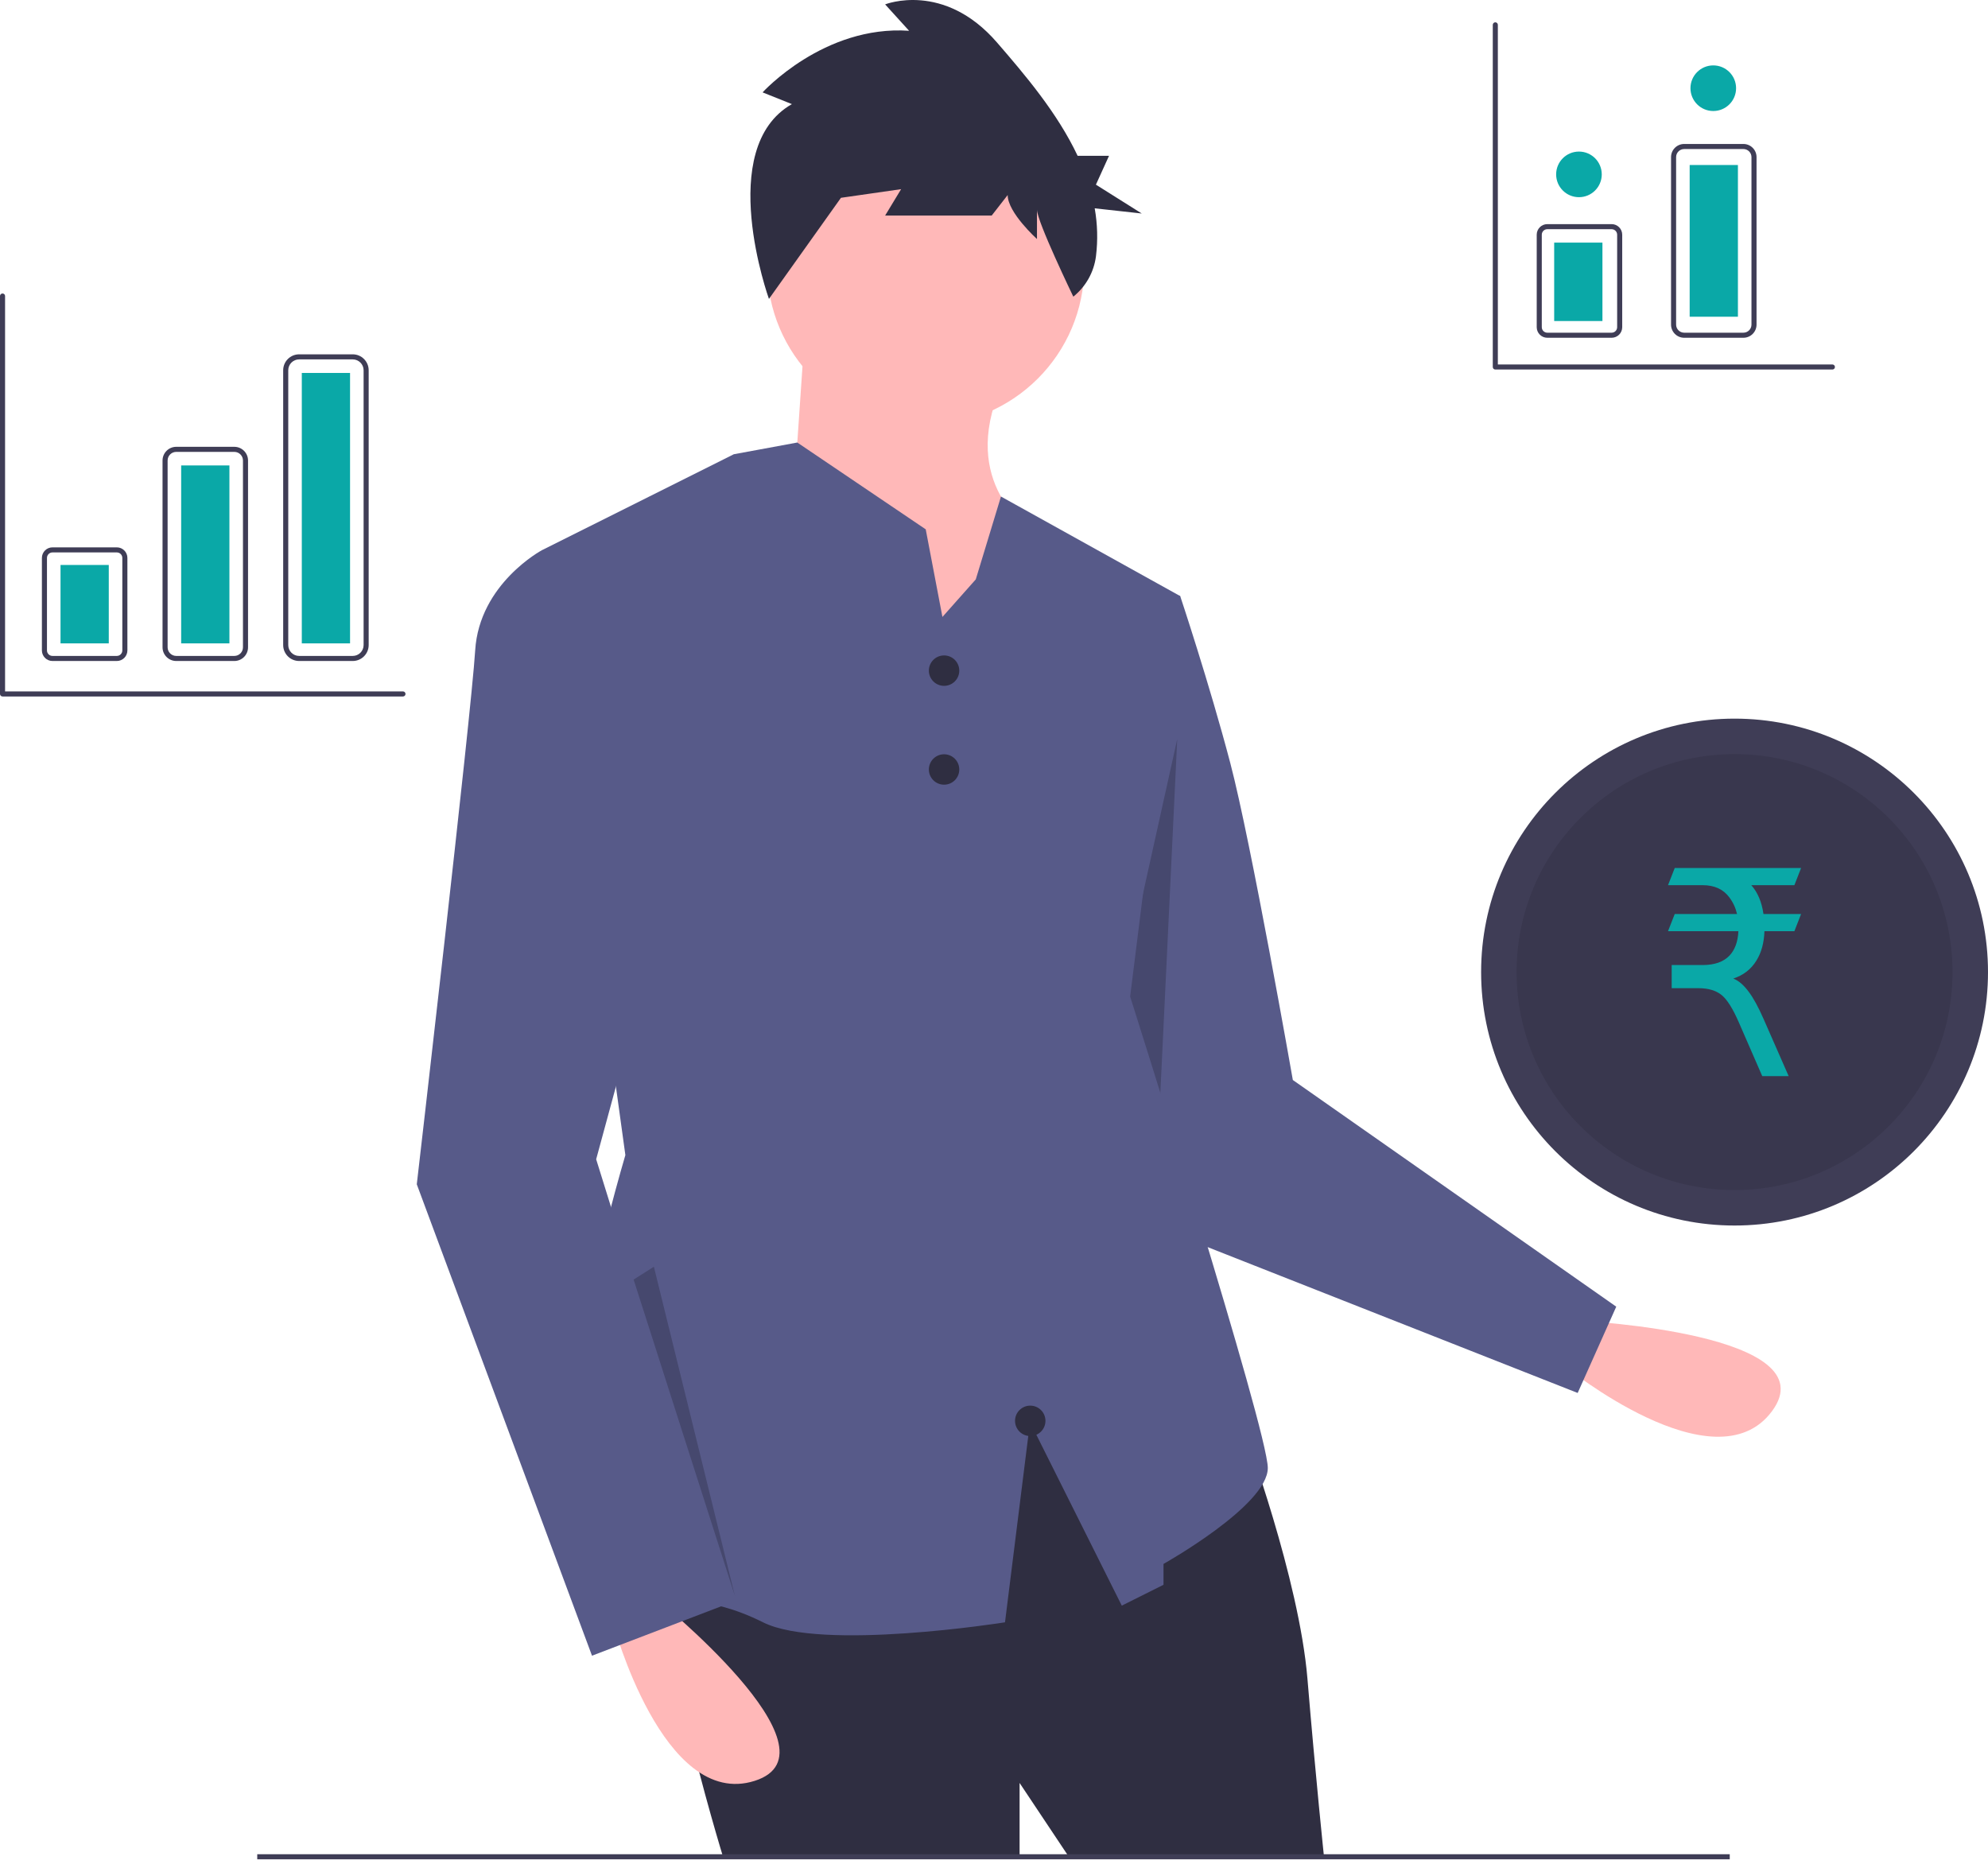
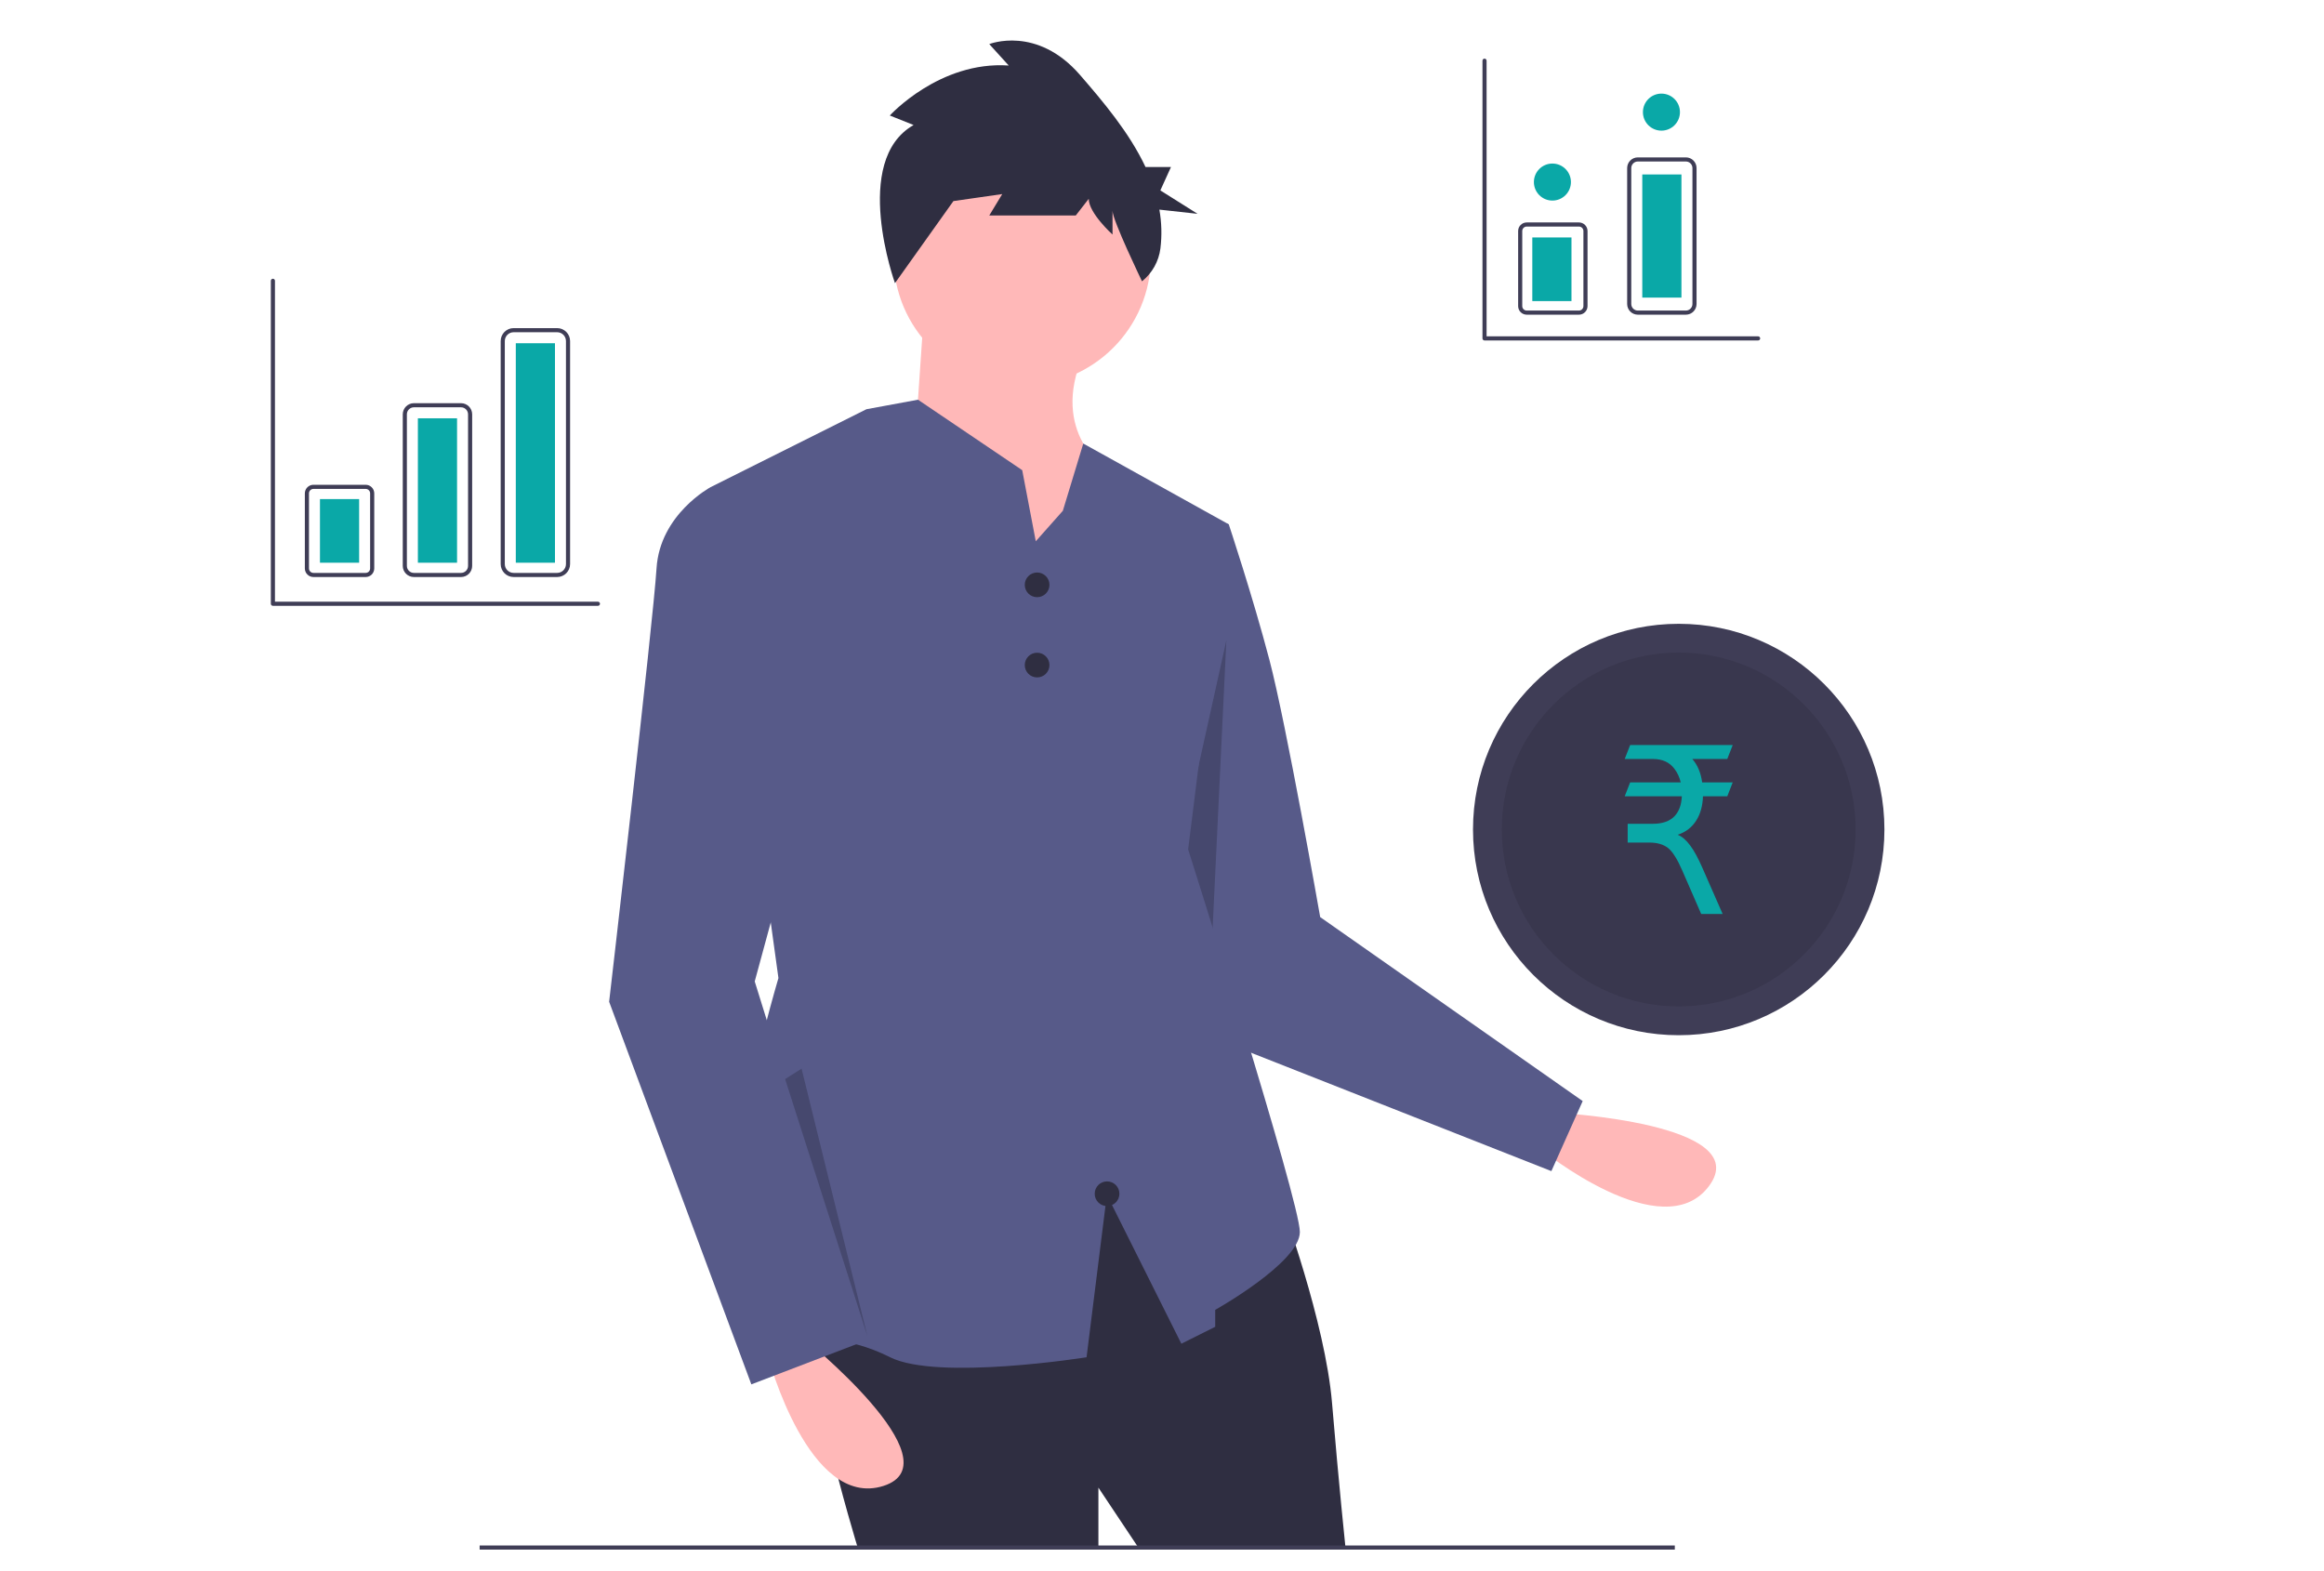
- <svg xmlns="http://www.w3.org/2000/svg" id="aadec279-818b-408a-a9a2-133d1084e5d4" data-name="Layer 1" width="784.398" height="733.607" viewBox="0 0 784.398 733.607" version="1.1">
+ <svg xmlns="http://www.w3.org/2000/svg" id="aadec279-818b-408a-a9a2-133d1084e5d4" data-name="Layer 1" width="784.398" height="530" viewBox="0 0 784.398 530" version="1.1">
  <defs id="defs71">
    <rect x="1020.337" y="204.842" width="50.357" height="136.463" id="rect1469" />
  </defs>
-   <path d="M832.546,604.415s97.041,5.017,74.438,35.565-81.995-17.92-81.995-17.92Z" transform="translate(-207.8012 -83.1967)" fill="#ffb8b8" id="path4" />
-   <path d="M653.717,313.448l19.752,4.938s11.522,34.566,19.752,65.84S717.911,509.323,717.911,509.323L845.521,598.756,830.301,632.803l-170-67L622.443,417.147Z" transform="translate(-207.8012 -83.1967)" fill="#575a89" id="path6" />
-   <polygon points="464.5 291.607 457.138 445.772 472.5 491.607 427.5 458.607 464.5 291.607" opacity="0.2" id="polygon8" />
-   <path d="M698.982,648.411s21.398,57.61,24.69,97.114,6.584,70.778,6.584,70.778H629.85l-19.752-29.628V816.303H493.231S460.311,709.313,473.479,696.145s138.265-69.132,138.265-69.132Z" transform="translate(-207.8012 -83.1967)" fill="#2f2e41" id="path10" />
-   <rect x="101.5" y="731.607" width="581" height="2" fill="#3f3d56" id="rect12" />
-   <circle cx="365.261" cy="105.155" r="62.548" fill="#ffb8b8" id="circle14" />
-   <path d="M525.328,214.688l-4.938,72.424,62.548,83.946L614.213,292.05s-27.982-18.106-11.522-55.964Z" transform="translate(-207.8012 -83.1967)" fill="#ffb8b8" id="path16" />
-   <path d="M708.031,662.4c0,14.82-41.15,37.86-41.15,37.86v8.23l-16.46,8.23-36.21-72.42-9.87,79s-72.43,11.53-95.47,0c-23.05-11.52-34.57-6.58-67.49-18.1s13.17-166.25,13.17-166.25l-32.92-238.67,71.92-35.96,3.79-1.9,9.89-1.82,15.16-2.8,50.67,34.25,4.08,21.4,2.51,13.17,13.16-14.82,9.94-32.69,70.72,39.28-19.75,158.01S708.031,647.59,708.031,662.4Z" transform="translate(-207.8012 -83.1967)" fill="#575a89" id="path18" />
-   <path d="M466.072,713.428s75.716,60.902,39.504,72.424-55.964-62.548-55.964-62.548Z" transform="translate(-207.8012 -83.1967)" fill="#ffb8b8" id="path20" />
-   <path d="M438.09,303.572l-16.46-3.292s-24.69,13.168-26.336,39.504-23.044,210.689-23.044,210.689l69.132,185.999,55.964-21.398L443.028,540.597,484.178,389.164Z" transform="translate(-207.8012 -83.1967)" fill="#575a89" id="path22" />
-   <circle cx="372.5" cy="264.607" r="6" fill="#2f2e41" id="circle24" />
-   <circle cx="372.5" cy="303.607" r="6" fill="#2f2e41" id="circle26" />
-   <circle cx="406.5" cy="560.607" r="6" fill="#2f2e41" id="circle28" />
-   <path d="M520.254,124.274l-11.562-4.629S532.867,93.028,566.503,95.343L557.043,84.928s23.125-9.258,44.147,15.044c11.051,12.775,23.837,27.791,31.808,44.707h12.383l-5.168,11.379,18.088,11.379-18.566-2.044a63.589,63.589,0,0,1,.504,18.875,24.421,24.421,0,0,1-8.943,15.976h0S616.957,170.563,616.957,165.934v11.572s-11.562-10.415-11.562-17.358l-6.307,8.101H557.043l6.307-10.415L539.174,161.305l9.46-12.73-37.431,52.565S489.771,141.632,520.254,124.274Z" transform="translate(-207.8012 -83.1967)" fill="#2f2e41" id="path30" />
-   <circle cx="684.398" cy="383.545" r="100" fill="#3f3d56" id="circle32" />
-   <circle cx="684.398" cy="383.545" r="86" opacity="0.1" id="circle34" />
-   <polygon points="250.005 504.87 290 629.803 258 499.803 250.005 504.87" opacity="0.2" id="polygon38" />
-   <path d="M253.894,344H228.508a4.178,4.178,0,0,1-4.173-4.173V303.334a4.178,4.178,0,0,1,4.173-4.173h25.387a4.178,4.178,0,0,1,4.173,4.173v36.493A4.178,4.178,0,0,1,253.894,344Zm-25.387-42.84a2.176,2.176,0,0,0-2.173,2.173v36.493A2.176,2.176,0,0,0,228.508,342h25.387a2.176,2.176,0,0,0,2.173-2.173V303.334a2.176,2.176,0,0,0-2.173-2.173Z" transform="translate(-207.8012 -83.1967)" fill="#3f3d56" id="path40" />
-   <path d="M300.264,344H277.338a5.41,5.41,0,0,1-5.404-5.404V264.897a5.41,5.41,0,0,1,5.404-5.404h22.926a5.41,5.41,0,0,1,5.404,5.404v73.699A5.41,5.41,0,0,1,300.264,344Zm-22.926-82.507a3.408,3.408,0,0,0-3.404,3.404v73.699A3.408,3.408,0,0,0,277.338,342h22.926a3.408,3.408,0,0,0,3.404-3.404V264.897a3.408,3.408,0,0,0-3.404-3.404Z" transform="translate(-207.8012 -83.1967)" fill="#3f3d56" id="path42" />
-   <path d="M346.979,344H325.824a6.296,6.296,0,0,1-6.289-6.289V229.289A6.296,6.296,0,0,1,325.824,223h21.155a6.296,6.296,0,0,1,6.289,6.289V337.711A6.296,6.296,0,0,1,346.979,344ZM325.824,225a4.294,4.294,0,0,0-4.289,4.289V337.711A4.294,4.294,0,0,0,325.824,342h21.155a4.294,4.294,0,0,0,4.289-4.289V229.289A4.294,4.294,0,0,0,346.979,225Z" transform="translate(-207.8012 -83.1967)" fill="#3f3d56" id="path44" />
-   <rect x="23.88" y="222.913" width="19.04" height="30.94" fill="#0aa8a7" id="rect46" />
-   <rect x="71.48" y="183.643" width="19.04" height="70.21" fill="#0aa8a7" id="rect48" />
-   <rect x="119.08" y="147.15" width="19.04" height="106.703" fill="#0aa8a7" id="rect50" />
-   <path d="M930.801,229h-133a1.0 1,0,0,1-1-1V93a1,1,0,0,1,2,0V227h132a1,1,0,0,1,0,2Z" transform="translate(-207.8012 -83.1967)" fill="#3f3d56" id="path52" />
-   <path d="M366.801,358h-158a1.0 1,0,0,1-1-1V200a1,1,0,0,1,2,0V356h157a1,1,0,0,1,0,2Z" transform="translate(-207.8012 -83.1967)" fill="#3f3d56" id="path54" />
-   <path d="M843.7,216.467H818.313a4.178,4.178,0,0,1-4.174-4.173V175.801a4.178,4.178,0,0,1,4.174-4.173h25.387a4.178,4.178,0,0,1,4.173,4.173V212.294A4.178,4.178,0,0,1,843.7,216.467ZM818.313,173.627a2.176,2.176,0,0,0-2.174,2.173V212.294a2.176,2.176,0,0,0,2.174,2.173h25.387a2.176,2.176,0,0,0,2.173-2.173V175.801a2.176,2.176,0,0,0-2.173-2.173Z" transform="translate(-207.8012 -83.1967)" fill="#3f3d56" id="path56" />
-   <path d="M895.689,216.467H872.323a5.19,5.19,0,0,1-5.184-5.184V145.184A5.189,5.189,0,0,1,872.323,140h23.366a5.189,5.189,0,0,1,5.184,5.184V211.283A5.19,5.19,0,0,1,895.689,216.467ZM872.323,142a3.187,3.187,0,0,0-3.184,3.184V211.283a3.187,3.187,0,0,0,3.184,3.184h23.366a3.187,3.187,0,0,0,3.184-3.184V145.184A3.187,3.187,0,0,0,895.689,142Z" transform="translate(-207.8012 -83.1967)" fill="#3f3d56" id="path58" />
-   <rect x="613.228" y="95.727" width="19.04" height="30.94" fill="#0aa8a7" id="rect60" />
-   <rect x="666.685" y="65.105" width="19.04" height="59.864" fill="#0aa8a7" id="rect62" />
-   <circle cx="623" cy="68.803" r="9" fill="#0aa8a7" id="circle64" />
-   <circle cx="676" cy="34.803" r="9" fill="#0aa8a7" id="circle66" />
-   <text xml:space="preserve" id="text1467" style="fill:black;fill-opacity:1;stroke:none;font-family:sans-serif;font-style:normal;font-weight:normal;font-size:40px;line-height:1.25;letter-spacing:0px;word-spacing:0px;white-space:pre;shape-inside:url(#rect1469);" />
+   <path d="m 525.182,375.569 c 0,0 67.376,3.483 51.683,24.693 -15.693,21.21 -56.93,-12.442 -56.93,-12.442 z" fill="#ffb8b8" id="path4" style="stroke-width:0.694" />
+   <path d="m 401.019,173.547 13.714,3.429 c 0,0 8,24 13.714,45.714 5.714,21.714 17.143,86.856 17.143,86.856 l 88.601,62.094 -10.568,23.64 L 405.591,348.76 379.305,245.546 Z" fill="#575a89" id="path6" style="stroke-width:0.694" />
+   <polygon points="427.5,458.607 464.5,291.607 457.138,445.772 472.5,491.607 " opacity="0.2" id="polygon8" transform="matrix(0.6943113,0,0,0.6943113,91.41508,13.68124)" />
+   <path d="m 432.447,406.116 c 0,0 14.857,39.999 17.143,67.428 2.286,27.428 4.571,49.142 4.571,49.142 H 384.448 L 370.734,502.114 v 20.571 h -81.142 c 0,0 -22.857,-74.285 -13.714,-83.427 9.143,-9.143 95.999,-47.999 95.999,-47.999 z" fill="#2f2e41" id="path10" style="stroke-width:0.694" />
+   <rect x="161.888" y="521.644" width="403.395" height="1.389" fill="#3f3d56" id="rect12" style="stroke-width:0.694" />
+   <circle cx="345.02" cy="86.691" r="43.428" fill="#ffb8b8" id="circle14" style="stroke-width:0.694" />
+   <path d="m 311.878,104.977 -3.429,50.285 43.428,58.285 21.714,-54.856 c 0,0 -19.428,-12.571 -8,-38.857 z" fill="#ffb8b8" id="path16" style="stroke-width:0.694" />
+   <path d="m 438.73,415.829 c 0,10.29 -28.571,26.287 -28.571,26.287 v 5.714 l -11.428,5.714 -25.141,-50.282 -6.853,54.851 c 0,0 -50.289,8.005 -66.286,0 -16.004,-7.998 -24.002,-4.569 -46.859,-12.567 -22.857,-7.998 9.144,-115.429 9.144,-115.429 l -22.857,-165.711 49.935,-24.967 2.631,-1.319 6.867,-1.264 10.526,-1.944 35.181,23.78 2.833,14.858 1.743,9.144 9.137,-10.29 6.901,-22.697 49.102,27.273 -13.713,109.708 c 0,0 37.708,118.859 37.708,129.142 z" fill="#575a89" id="path18" style="stroke-width:0.694" />
+   <path d="m 270.735,451.258 c 0,0 52.571,42.285 27.428,50.285 -25.142,8 -38.857,-43.428 -38.857,-43.428 z" fill="#ffb8b8" id="path20" style="stroke-width:0.694" />
+   <path d="m 251.307,166.69 -11.428,-2.286 c 0,0 -17.143,9.143 -18.285,27.428 -1.143,18.285 -16,146.284 -16,146.284 l 47.999,129.141 38.857,-14.857 -37.714,-121.141 28.571,-105.141 z" fill="#575a89" id="path22" style="stroke-width:0.694" />
+   <circle cx="350.046" cy="197.401" r="4.166" fill="#2f2e41" id="circle24" style="stroke-width:0.694" />
+   <circle cx="350.046" cy="224.479" r="4.166" fill="#2f2e41" id="circle26" style="stroke-width:0.694" />
+   <circle cx="373.653" cy="402.917" r="4.166" fill="#2f2e41" id="circle28" style="stroke-width:0.694" />
+   <path d="m 308.354,42.201 -8.028,-3.214 c 0,0 16.786,-18.48 40.14,-16.873 l -6.568,-7.231 c 0,0 16.056,-6.428 30.652,10.445 7.673,8.87 16.551,19.296 22.085,31.04 h 8.597 l -3.588,7.901 12.559,7.901 -12.89,-1.419 a 44.151,44.151 0 0 1 0.35,13.105 16.956,16.956 0 0 1 -6.209,11.092 v 0 c 0,0 -9.956,-20.608 -9.956,-23.822 v 8.035 c 0,0 -8.028,-7.231 -8.028,-12.052 l -4.379,5.624 h -29.192 l 4.379,-7.231 -16.786,2.41 6.568,-8.838 -25.989,36.496 c 0,0 -14.881,-41.317 6.284,-53.369 z" fill="#2f2e41" id="path30" style="stroke-width:0.694" />
+   <circle cx="566.6" cy="279.981" r="69.431" fill="#3f3d56" id="circle32" style="stroke-width:0.694" />
+   <circle cx="566.6" cy="279.981" r="59.711" opacity="0.1" id="circle34" style="stroke-width:0.694" />
+   <polygon points="290,629.803 258,499.803 250.005,504.87 " opacity="0.2" id="polygon38" transform="matrix(0.6943113,0,0,0.6943113,91.41508,13.68124)" />
+   <path d="m 123.418,194.76 h -17.626 a 2.901,2.901 0 0 1 -2.898,-2.898 v -25.338 a 2.901,2.901 0 0 1 2.898,-2.898 h 17.626 a 2.901,2.901 0 0 1 2.898,2.898 v 25.338 a 2.901,2.901 0 0 1 -2.898,2.898 z m -17.626,-29.744 a 1.511,1.511 0 0 0 -1.509,1.509 v 25.338 a 1.511,1.511 0 0 0 1.509,1.509 h 17.626 a 1.511,1.511 0 0 0 1.509,-1.509 v -25.338 a 1.511,1.511 0 0 0 -1.509,-1.509 z" fill="#3f3d56" id="path40" style="stroke-width:0.694" />
+   <path d="m 155.613,194.76 h -15.918 a 3.756,3.756 0 0 1 -3.752,-3.752 v -51.17 a 3.756,3.756 0 0 1 3.752,-3.752 h 15.918 a 3.756,3.756 0 0 1 3.752,3.752 v 51.17 a 3.756,3.756 0 0 1 -3.752,3.752 z m -15.918,-57.285 a 2.366,2.366 0 0 0 -2.363,2.363 v 51.17 a 2.366,2.366 0 0 0 2.363,2.363 h 15.918 a 2.366,2.366 0 0 0 2.363,-2.363 v -51.17 a 2.366,2.366 0 0 0 -2.363,-2.363 z" fill="#3f3d56" id="path42" style="stroke-width:0.694" />
+   <path d="M 188.048,194.76 H 173.359 a 4.372,4.372 0 0 1 -4.367,-4.367 v -75.279 a 4.372,4.372 0 0 1 4.367,-4.367 h 14.688 a 4.372,4.372 0 0 1 4.367,4.367 v 75.279 a 4.372,4.372 0 0 1 -4.367,4.367 z M 173.359,112.137 a 2.981,2.981 0 0 0 -2.978,2.978 v 75.279 a 2.981,2.981 0 0 0 2.978,2.978 h 14.688 a 2.981,2.981 0 0 0 2.978,-2.978 v -75.279 a 2.981,2.981 0 0 0 -2.978,-2.978 z" fill="#3f3d56" id="path44" style="stroke-width:0.694" />
+   <rect x="107.995" y="168.452" width="13.22" height="21.482" fill="#0aa8a7" id="rect46" style="stroke-width:0.694" />
+   <rect x="141.044" y="141.187" width="13.22" height="48.748" fill="#0aa8a7" id="rect48" style="stroke-width:0.694" />
+   <rect x="174.094" y="115.849" width="13.22" height="74.085" fill="#0aa8a7" id="rect50" style="stroke-width:0.694" />
+   <path d="m 593.402,114.914 h -92.343 a 0.694,0.694 0 0 1 -0.694,-0.694 V 20.488 a 0.694,0.694 0 0 1 1.389,0 V 113.525 h 91.649 a 0.694,0.694 0 0 1 0,1.389 z" fill="#3f3d56" id="path52" style="stroke-width:0.694" />
+   <path d="M 201.811,204.48 H 92.109 a 0.694,0.694 0 0 1 -0.694,-0.694 V 94.779 a 0.694,0.694 0 0 1 1.389,0 V 203.092 H 201.811 a 0.694,0.694 0 0 1 0,1.389 z" fill="#3f3d56" id="path54" style="stroke-width:0.694" />
+   <path d="m 532.927,106.213 h -17.626 a 2.901,2.901 0 0 1 -2.898,-2.898 V 77.977 a 2.901,2.901 0 0 1 2.898,-2.898 h 17.626 a 2.901,2.901 0 0 1 2.897,2.898 v 25.338 a 2.901,2.901 0 0 1 -2.897,2.898 z M 515.3,76.468 a 1.511,1.511 0 0 0 -1.509,1.509 v 25.338 a 1.511,1.511 0 0 0 1.509,1.509 h 17.626 a 1.511,1.511 0 0 0 1.509,-1.509 V 77.977 a 1.511,1.511 0 0 0 -1.509,-1.509 z" fill="#3f3d56" id="path56" style="stroke-width:0.694" />
+   <path d="m 569.023,106.213 h -16.223 a 3.603,3.603 0 0 1 -3.599,-3.599 V 56.719 a 3.603,3.603 0 0 1 3.599,-3.599 h 16.223 a 3.603,3.603 0 0 1 3.599,3.599 v 45.894 a 3.603,3.603 0 0 1 -3.599,3.599 z M 552.8,54.509 a 2.213,2.213 0 0 0 -2.21,2.21 v 45.894 a 2.213,2.213 0 0 0 2.21,2.211 h 16.223 a 2.213,2.213 0 0 0 2.21,-2.211 V 56.719 a 2.213,2.213 0 0 0 -2.21,-2.21 z" fill="#3f3d56" id="path58" style="stroke-width:0.694" />
+   <rect x="517.186" y="80.146" width="13.22" height="21.482" fill="#0aa8a7" id="rect60" style="stroke-width:0.694" />
+   <rect x="554.302" y="58.884" width="13.22" height="41.564" fill="#0aa8a7" id="rect62" style="stroke-width:0.694" />
+   <circle cx="523.971" cy="61.452" r="6.249" fill="#0aa8a7" id="circle64" style="stroke-width:0.694" />
+   <circle cx="560.769" cy="37.846" r="6.249" fill="#0aa8a7" id="circle66" style="stroke-width:0.694" />
+   <text xml:space="preserve" id="text1467" style="font-style:normal;font-weight:normal;font-size:40px;line-height:1.25;font-family:sans-serif;letter-spacing:0px;word-spacing:0px;white-space:pre;shape-inside:url(#rect1469);fill:#000000;fill-opacity:1;stroke:none;" />
  <g aria-label="₹" transform="scale(0.934531,1.070056)" id="text1475" style="font-style:normal;font-weight:normal;font-size:105.259px;line-height:1.25;font-family:sans-serif;letter-spacing:0px;word-spacing:0px;fill:#0aa8a7;fill-opacity:1;stroke:none;stroke-width:2.631">
-     <path d="m 704.256,326.389 2.827,-6.322 h 53.349 l -2.827,6.322 h -18.194 q 4.06,4.009 5.14,10.639 h 15.881 l -2.827,6.322 h -12.643 q -0.257,6.476 -3.392,10.845 -3.341,4.78 -9.765,6.63 3.341,1.131 6.476,4.831 3.032,3.495 6.373,10.176 l 10.536,20.97 h -11.153 l -9.817,-19.685 q -3.855,-7.761 -7.35,-10.228 -3.598,-2.518 -9.765,-2.518 h -11.307 v -8.532 H 718.852 q 7.504,0 11.307,-3.444 3.495,-3.187 3.803,-9.046 h -29.707 l 2.827,-6.322 h 26.315 q -0.925,-3.444 -3.238,-6.116 -3.803,-4.523 -11.307,-4.523 z" style="font-style:normal;font-variant:normal;font-weight:normal;font-stretch:normal;font-size:105.259px;font-family:Chomsky;-inkscape-font-specification:'Chomsky, Normal';font-variant-ligatures:normal;font-variant-caps:normal;font-variant-numeric:normal;font-variant-east-asian:normal;fill:#0aa8a7;fill-opacity:1;stroke-width:2.631" id="path1477" />
+     <path d="m 586.792,239.401 1.963,-4.389 h 37.041 l -1.963,4.389 h -12.632 q 2.819,2.783 3.568,7.387 h 11.027 l -1.963,4.389 h -8.778 q -0.178,4.496 -2.355,7.529 -2.32,3.319 -6.78,4.603 2.32,0.785 4.496,3.354 2.105,2.427 4.425,7.066 l 7.315,14.559 h -7.744 l -6.816,-13.667 q -2.676,-5.388 -5.103,-7.101 -2.498,-1.749 -6.78,-1.749 h -7.851 v -5.924 h 9.064 q 5.21,0 7.851,-2.391 2.427,-2.212 2.641,-6.281 h -20.626 l 1.963,-4.389 h 18.271 q -0.642,-2.391 -2.248,-4.247 -2.641,-3.14 -7.851,-3.14 z" style="font-style:normal;font-variant:normal;font-weight:normal;font-stretch:normal;font-size:105.259px;font-family:Chomsky;-inkscape-font-specification:'Chomsky, Normal';font-variant-ligatures:normal;font-variant-caps:normal;font-variant-numeric:normal;font-variant-east-asian:normal;fill:#0aa8a7;fill-opacity:1;stroke-width:1.827" id="path1477" />
  </g>
</svg>
